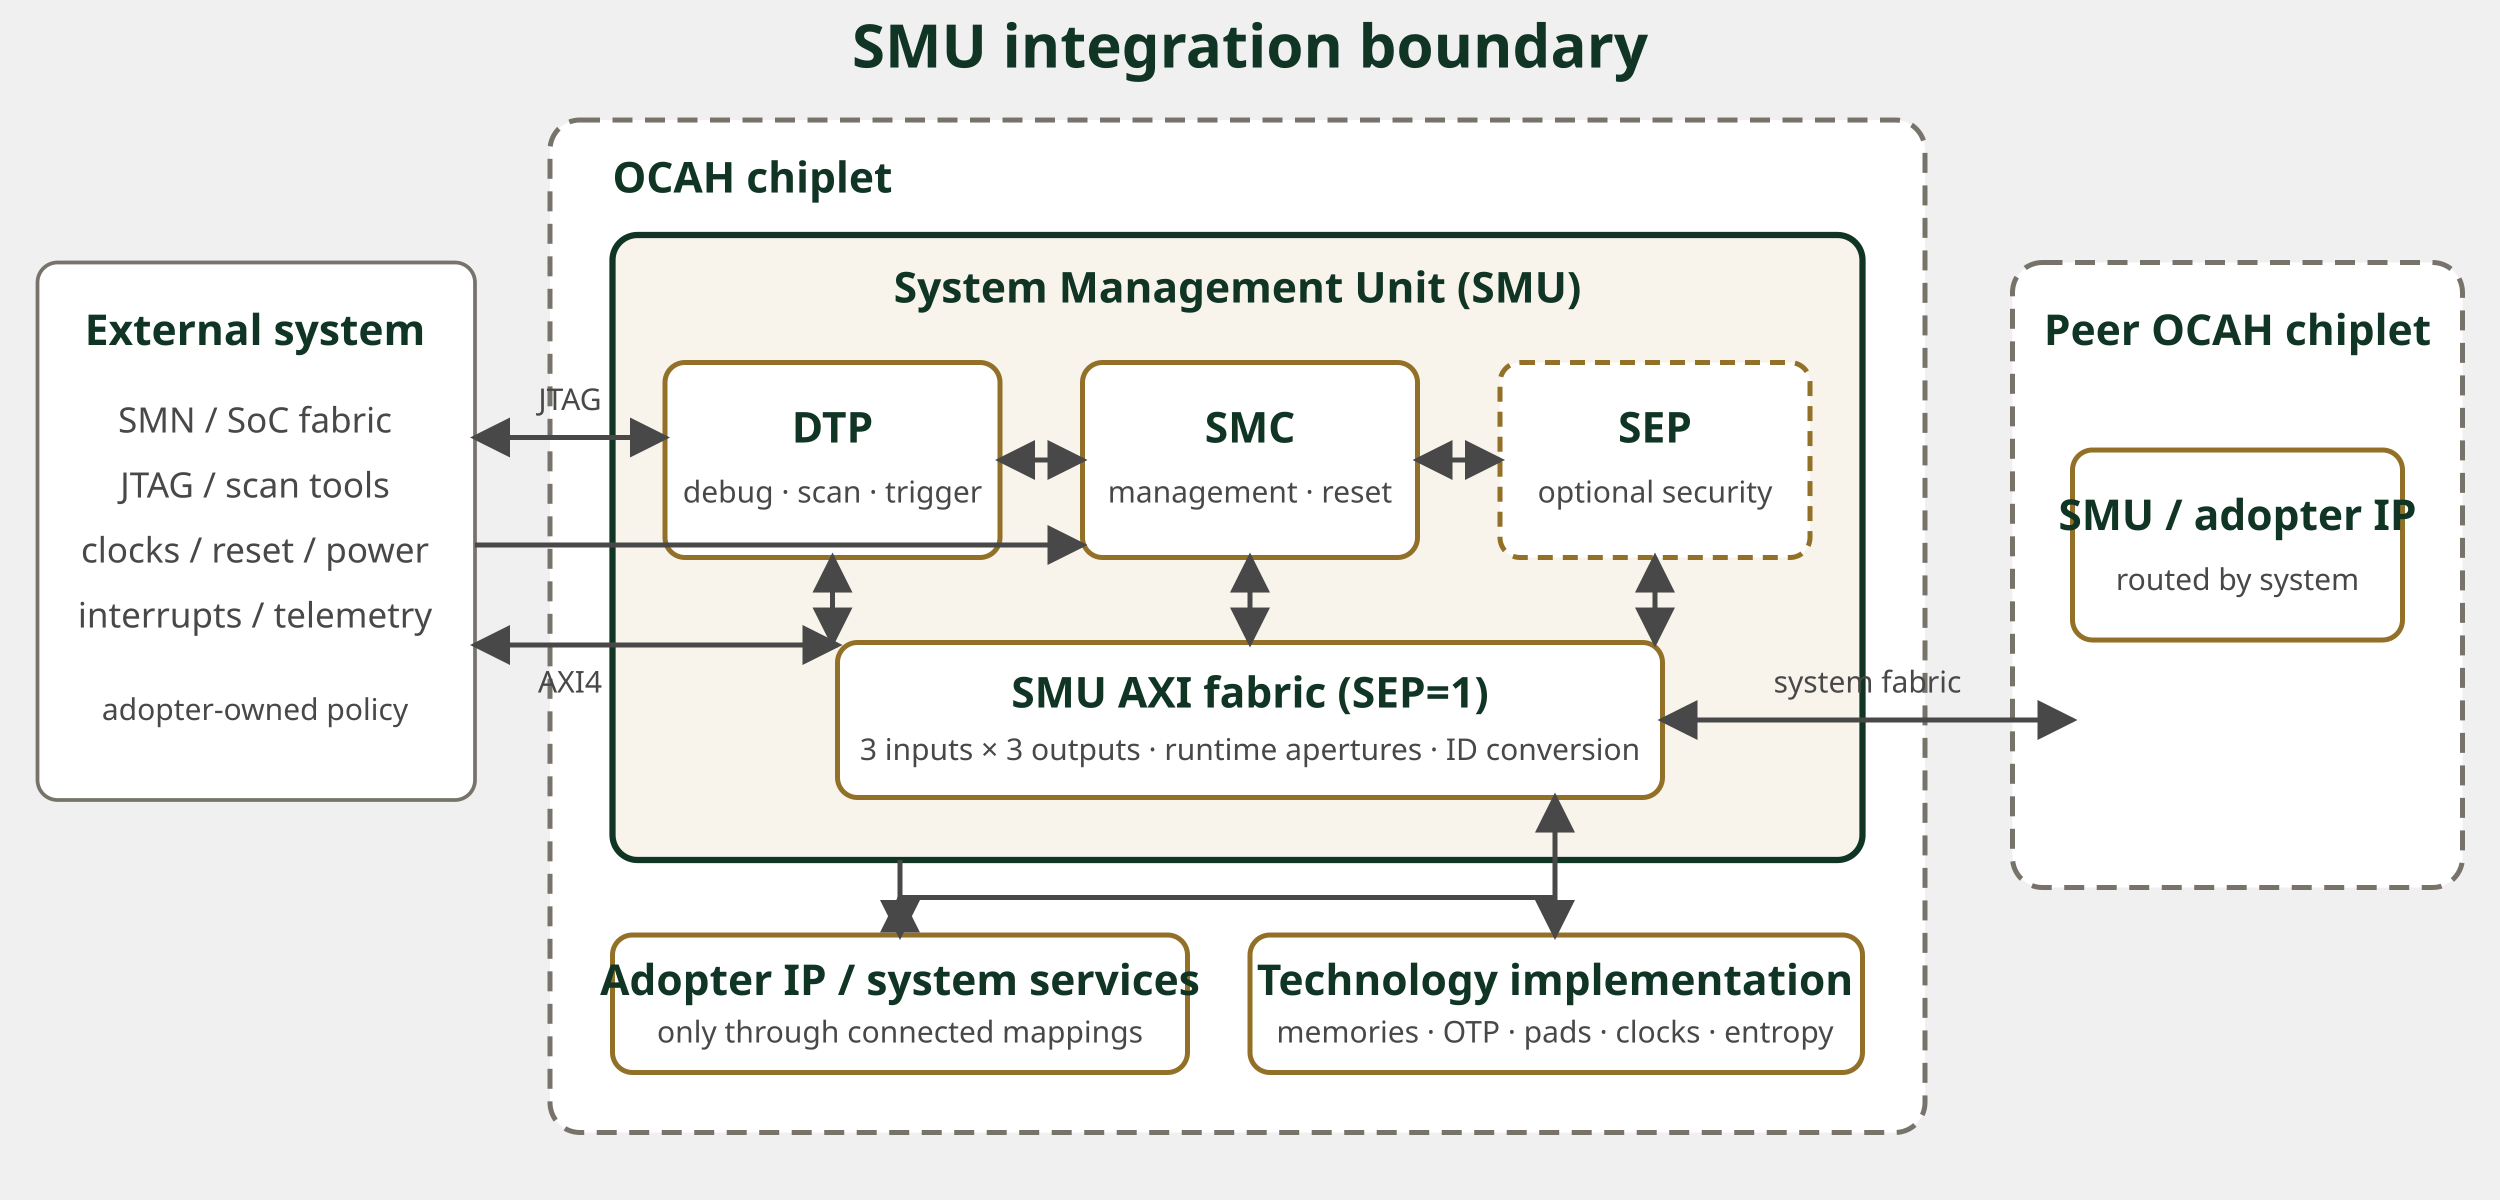
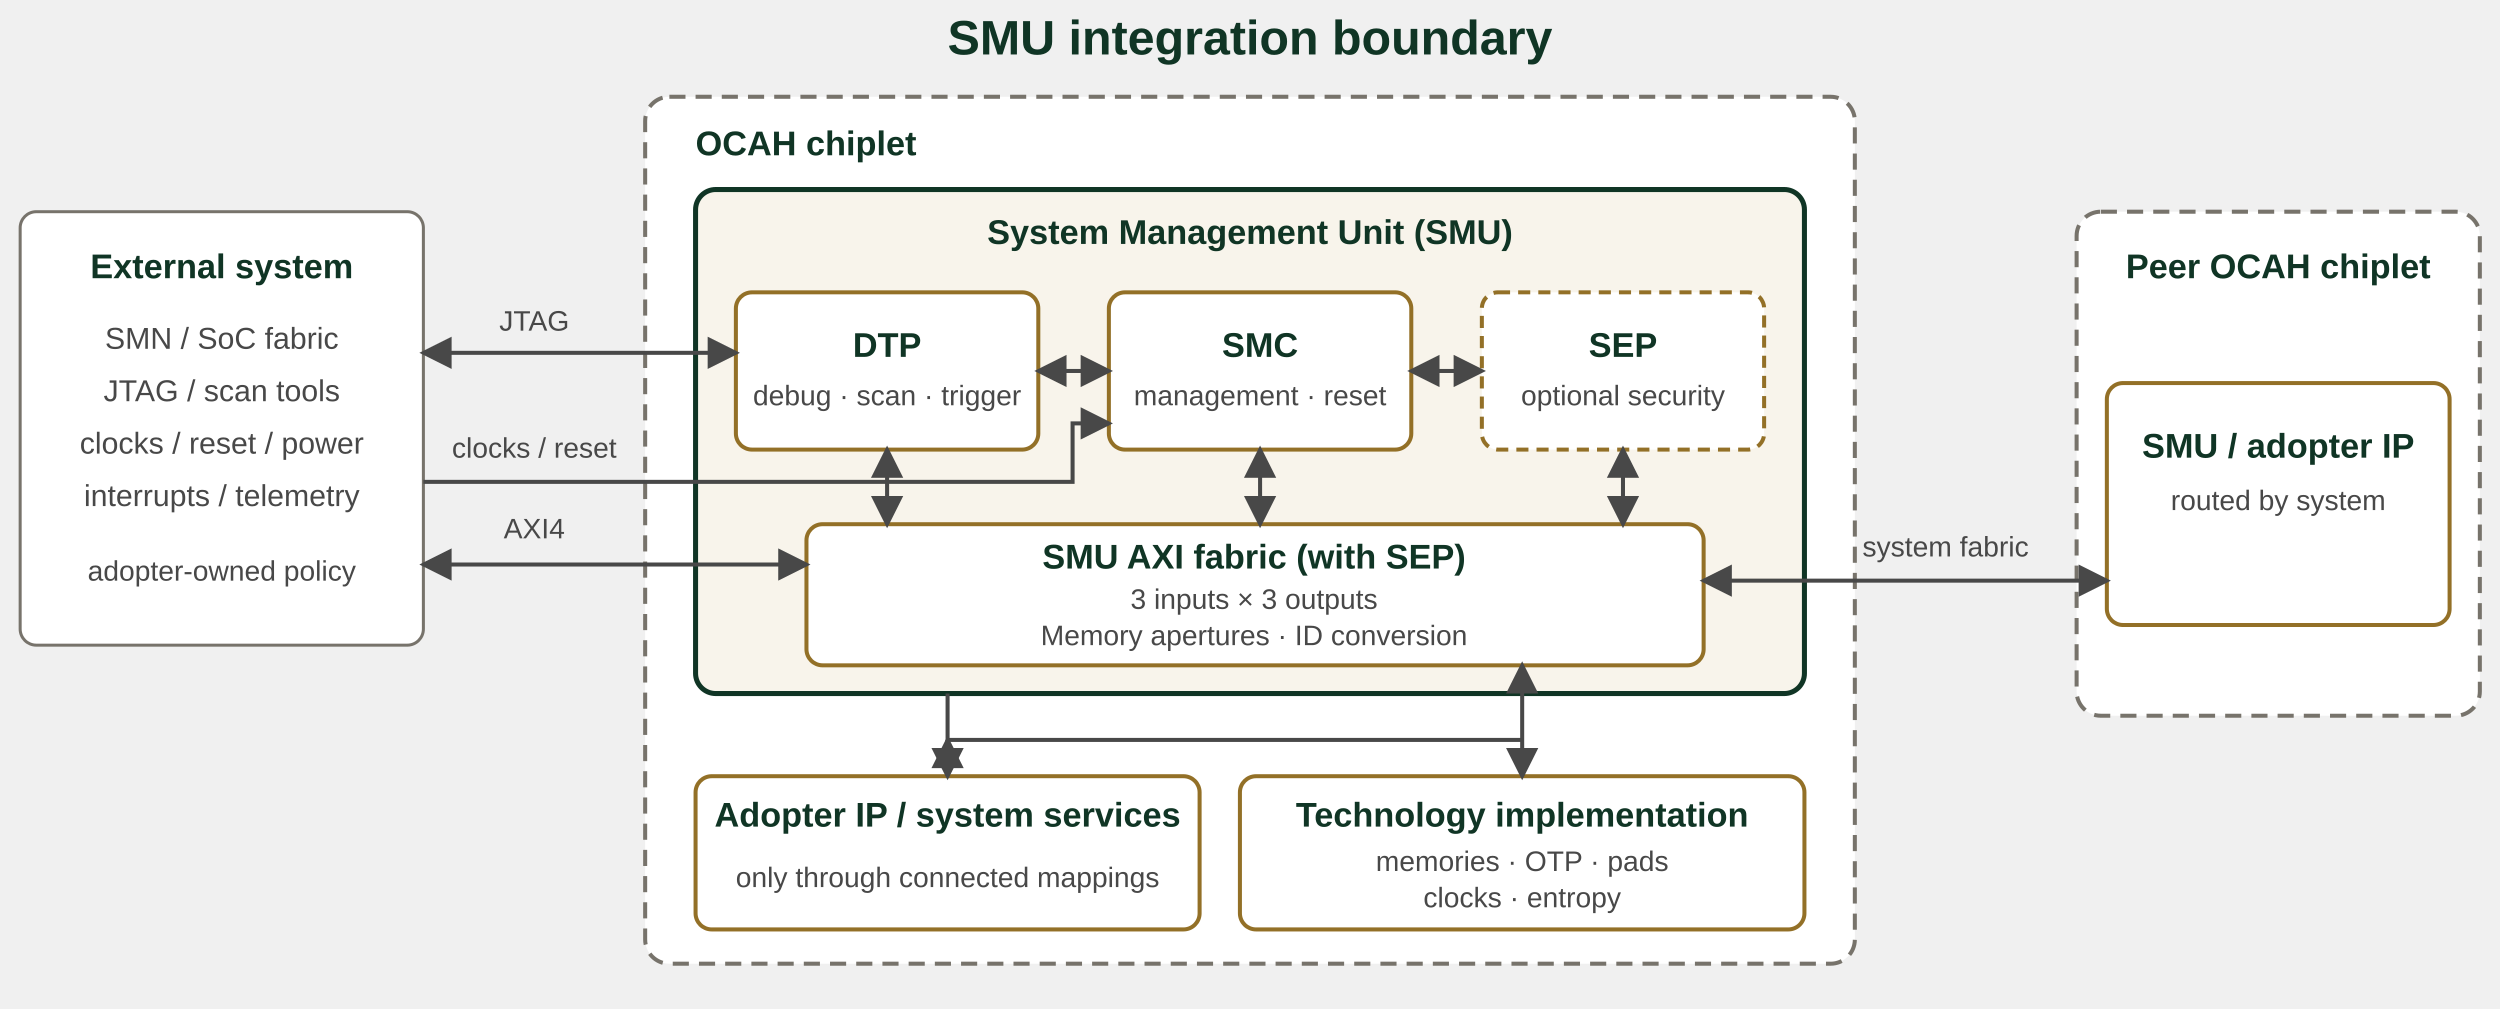
- <svg xmlns="http://www.w3.org/2000/svg" width="1000" height="480" viewBox="0 0 1000 480">
+ <svg xmlns="http://www.w3.org/2000/svg" width="1240" height="500" viewBox="0 0 1240 500">
  <defs>
    <marker id="arrow" markerWidth="8" markerHeight="8" refX="7" refY="4" orient="auto">
      <path d="M0,0 L8,4 L0,8 z" fill="#484848" />
    </marker>
    <marker id="arrow-start" markerWidth="8" markerHeight="8" refX="1" refY="4" orient="auto">
      <path d="M8,0 L0,4 L8,8 z" fill="#484848" />
    </marker>
    <style>
-       .title { font: 700 24px sans-serif; fill: #103525; }
-       .label { font: 700 17px sans-serif; fill: #103525; }
-       .text { font: 14px sans-serif; fill: #484848; }
-       .small { font: 12px sans-serif; fill: #484848; }
+       text { font-family: Arial, sans-serif; }
+       .title { font-weight: bold; font-size: 24px; fill: #103525; }
+       .label { font-weight: bold; font-size: 17px; fill: #103525; }
+       .text { font-size: 15px; fill: #484848; }
+       .small { font-size: 14px; fill: #484848; }
      .chiplet { fill: #ffffff; stroke: #77736b; stroke-width: 2; stroke-dasharray: 8 5; rx: 12; }
      .smu { fill: #f8f4eb; stroke: #103525; stroke-width: 2.5; rx: 10; }
      .core { fill: #ffffff; stroke: #937027; stroke-width: 2; rx: 8; }
      .optional { fill: #ffffff; stroke: #937027; stroke-width: 2; stroke-dasharray: 6 4; rx: 8; }
      .external { fill: #ffffff; stroke: #77736b; stroke-width: 1.5; rx: 8; }
      .line { fill: none; stroke: #484848; stroke-width: 2; marker-end: url(#arrow); }
      .both { fill: none; stroke: #484848; stroke-width: 2; marker-start: url(#arrow-start); marker-end: url(#arrow); }
      .bus { fill: none; stroke: #484848; stroke-width: 2; }
    </style>
  </defs>
-   <text class="title" x="500" y="27" text-anchor="middle">SMU integration boundary</text>
-   <rect class="external" x="15" y="105" width="175" height="215" />
-   <text class="label" x="102" y="138" text-anchor="middle">External system</text>
-   <text class="text" x="102" y="173" text-anchor="middle">SMN / SoC fabric</text>
-   <text class="text" x="102" y="199" text-anchor="middle">JTAG / scan tools</text>
-   <text class="text" x="102" y="225" text-anchor="middle">clocks / reset / power</text>
-   <text class="text" x="102" y="251" text-anchor="middle">interrupts / telemetry</text>
-   <text class="small" x="102" y="288" text-anchor="middle">adopter-owned policy</text>
-   <rect class="chiplet" x="220" y="48" width="550" height="405" />
-   <text class="label" x="245" y="77">OCAH chiplet</text>
-   <rect class="smu" x="245" y="94" width="500" height="250" />
-   <text class="label" x="495" y="121" text-anchor="middle">System Management Unit (SMU)</text>
-   <rect class="core" x="266" y="145" width="134" height="78" />
-   <text class="label" x="333" y="177" text-anchor="middle">DTP</text>
-   <text class="small" x="333" y="201" text-anchor="middle">debug · scan · trigger</text>
-   <rect class="core" x="433" y="145" width="134" height="78" />
-   <text class="label" x="500" y="177" text-anchor="middle">SMC</text>
-   <text class="small" x="500" y="201" text-anchor="middle">management · reset</text>
-   <rect class="optional" x="600" y="145" width="124" height="78" />
-   <text class="label" x="662" y="177" text-anchor="middle">SEP</text>
-   <text class="small" x="662" y="201" text-anchor="middle">optional security</text>
-   <rect class="core" x="335" y="257" width="330" height="62" />
-   <text class="label" x="500" y="283" text-anchor="middle">SMU AXI fabric (SEP=1)</text>
-   <text class="small" x="500" y="304" text-anchor="middle">3 inputs × 3 outputs · runtime apertures · ID conversion</text>
-   <rect class="core" x="245" y="374" width="230" height="55" />
-   <text class="label" x="360" y="398" text-anchor="middle">Adopter IP / system services</text>
-   <text class="small" x="360" y="417" text-anchor="middle">only through connected mappings</text>
-   <rect class="core" x="500" y="374" width="245" height="55" />
-   <text class="label" x="622" y="398" text-anchor="middle">Technology implementation</text>
-   <text class="small" x="622" y="417" text-anchor="middle">memories · OTP · pads · clocks · entropy</text>
-   <rect class="chiplet" x="805" y="105" width="180" height="250" />
-   <text class="label" x="895" y="138" text-anchor="middle">Peer OCAH chiplet</text>
-   <rect class="core" x="829" y="180" width="132" height="76" />
-   <text class="label" x="895" y="212" text-anchor="middle">SMU / adopter IP</text>
-   <text class="small" x="895" y="236" text-anchor="middle">routed by system</text>
-   <path class="both" d="M190 175 H266" />
-   <text class="small" x="228" y="164" text-anchor="middle">JTAG</text>
-   <path class="both" d="M190 258 H335" />
-   <text class="small" x="228" y="277" text-anchor="middle">AXI4</text>
-   <path class="line" d="M190 218 H433" />
-   <path class="both" d="M400 184 H433" />
-   <path class="both" d="M567 184 H600" />
-   <path class="both" d="M333 223 V257" />
-   <path class="both" d="M500 223 V257" />
-   <path class="both" d="M662 223 V257" />
-   <path class="both" d="M665 288 H829" />
-   <text class="small" x="747" y="277" text-anchor="middle">system fabric</text>
-   <path class="bus" d="M360 344 V359 H622" />
-   <path class="both" d="M360 359 V374" />
-   <path class="both" d="M622 319 V374" />
+   <text class="title" x="620" y="27" text-anchor="middle">SMU integration boundary</text>
+   <rect class="external" x="10" y="105" width="200" height="215" />
+   <text class="label" x="110" y="138" text-anchor="middle">External system</text>
+   <text class="text" x="110" y="173" text-anchor="middle">SMN / SoC fabric</text>
+   <text class="text" x="110" y="199" text-anchor="middle">JTAG / scan tools</text>
+   <text class="text" x="110" y="225" text-anchor="middle">clocks / reset / power</text>
+   <text class="text" x="110" y="251" text-anchor="middle">interrupts / telemetry</text>
+   <text class="small" x="110" y="288" text-anchor="middle">adopter-owned policy</text>
+   <rect class="chiplet" x="320" y="48" width="600" height="430" />
+   <text class="label" x="345" y="77">OCAH chiplet</text>
+   <rect class="smu" x="345" y="94" width="550" height="250" />
+   <text class="label" x="620" y="121" text-anchor="middle">System Management Unit (SMU)</text>
+   <rect class="core" x="365" y="145" width="150" height="78" />
+   <text class="label" x="440" y="177" text-anchor="middle">DTP</text>
+   <text class="small" x="440" y="201" text-anchor="middle">debug · scan · trigger</text>
+   <rect class="core" x="550" y="145" width="150" height="78" />
+   <text class="label" x="625" y="177" text-anchor="middle">SMC</text>
+   <text class="small" x="625" y="201" text-anchor="middle">management · reset</text>
+   <rect class="optional" x="735" y="145" width="140" height="78" />
+   <text class="label" x="805" y="177" text-anchor="middle">SEP</text>
+   <text class="small" x="805" y="201" text-anchor="middle">optional security</text>
+   <rect class="core" x="400" y="260" width="445" height="70" />
+   <text class="label" x="622" y="282" text-anchor="middle">SMU AXI fabric (with SEP)</text>
+   <text class="small" x="622" y="302" text-anchor="middle">3 inputs × 3 outputs</text>
+   <text class="small" x="622" y="320" text-anchor="middle">Memory apertures · ID conversion</text>
+   <rect class="core" x="345" y="385" width="250" height="76" />
+   <text class="label" x="470" y="410" text-anchor="middle">Adopter IP / system services</text>
+   <text class="small" x="470" y="440" text-anchor="middle">only through connected mappings</text>
+   <rect class="core" x="615" y="385" width="280" height="76" />
+   <text class="label" x="755" y="410" text-anchor="middle">Technology implementation</text>
+   <text class="small" x="755" y="432" text-anchor="middle">memories · OTP · pads</text>
+   <text class="small" x="755" y="450" text-anchor="middle">clocks · entropy</text>
+   <rect class="chiplet" x="1030" y="105" width="200" height="250" />
+   <text class="label" x="1130" y="138" text-anchor="middle">Peer OCAH chiplet</text>
+   <rect class="core" x="1045" y="190" width="170" height="120" />
+   <text class="label" x="1130" y="227" text-anchor="middle">SMU / adopter IP</text>
+   <text class="small" x="1130" y="253" text-anchor="middle">routed by system</text>
+   <path class="both" d="M210 175 H365" />
+   <text class="small" x="265" y="164" text-anchor="middle">JTAG</text>
+   <path class="both" d="M210 280 H400" />
+   <text class="small" x="265" y="267" text-anchor="middle">AXI4</text>
+   <path class="line" d="M210 239 H532 V210 H550" />
+   <text class="small" x="265" y="227" text-anchor="middle">clocks / reset</text>
+   <path class="both" d="M515 184 H550" />
+   <path class="both" d="M700 184 H735" />
+   <path class="both" d="M440 223 V260" />
+   <path class="both" d="M625 223 V260" />
+   <path class="both" d="M805 223 V260" />
+   <path class="both" d="M845 288 H1045" />
+   <text class="small" x="965" y="276" text-anchor="middle">system fabric</text>
+   <path class="bus" d="M470 344 V367 H755" />
+   <path class="both" d="M470 367 V385" />
+   <path class="both" d="M755 330 V385" />
</svg>
